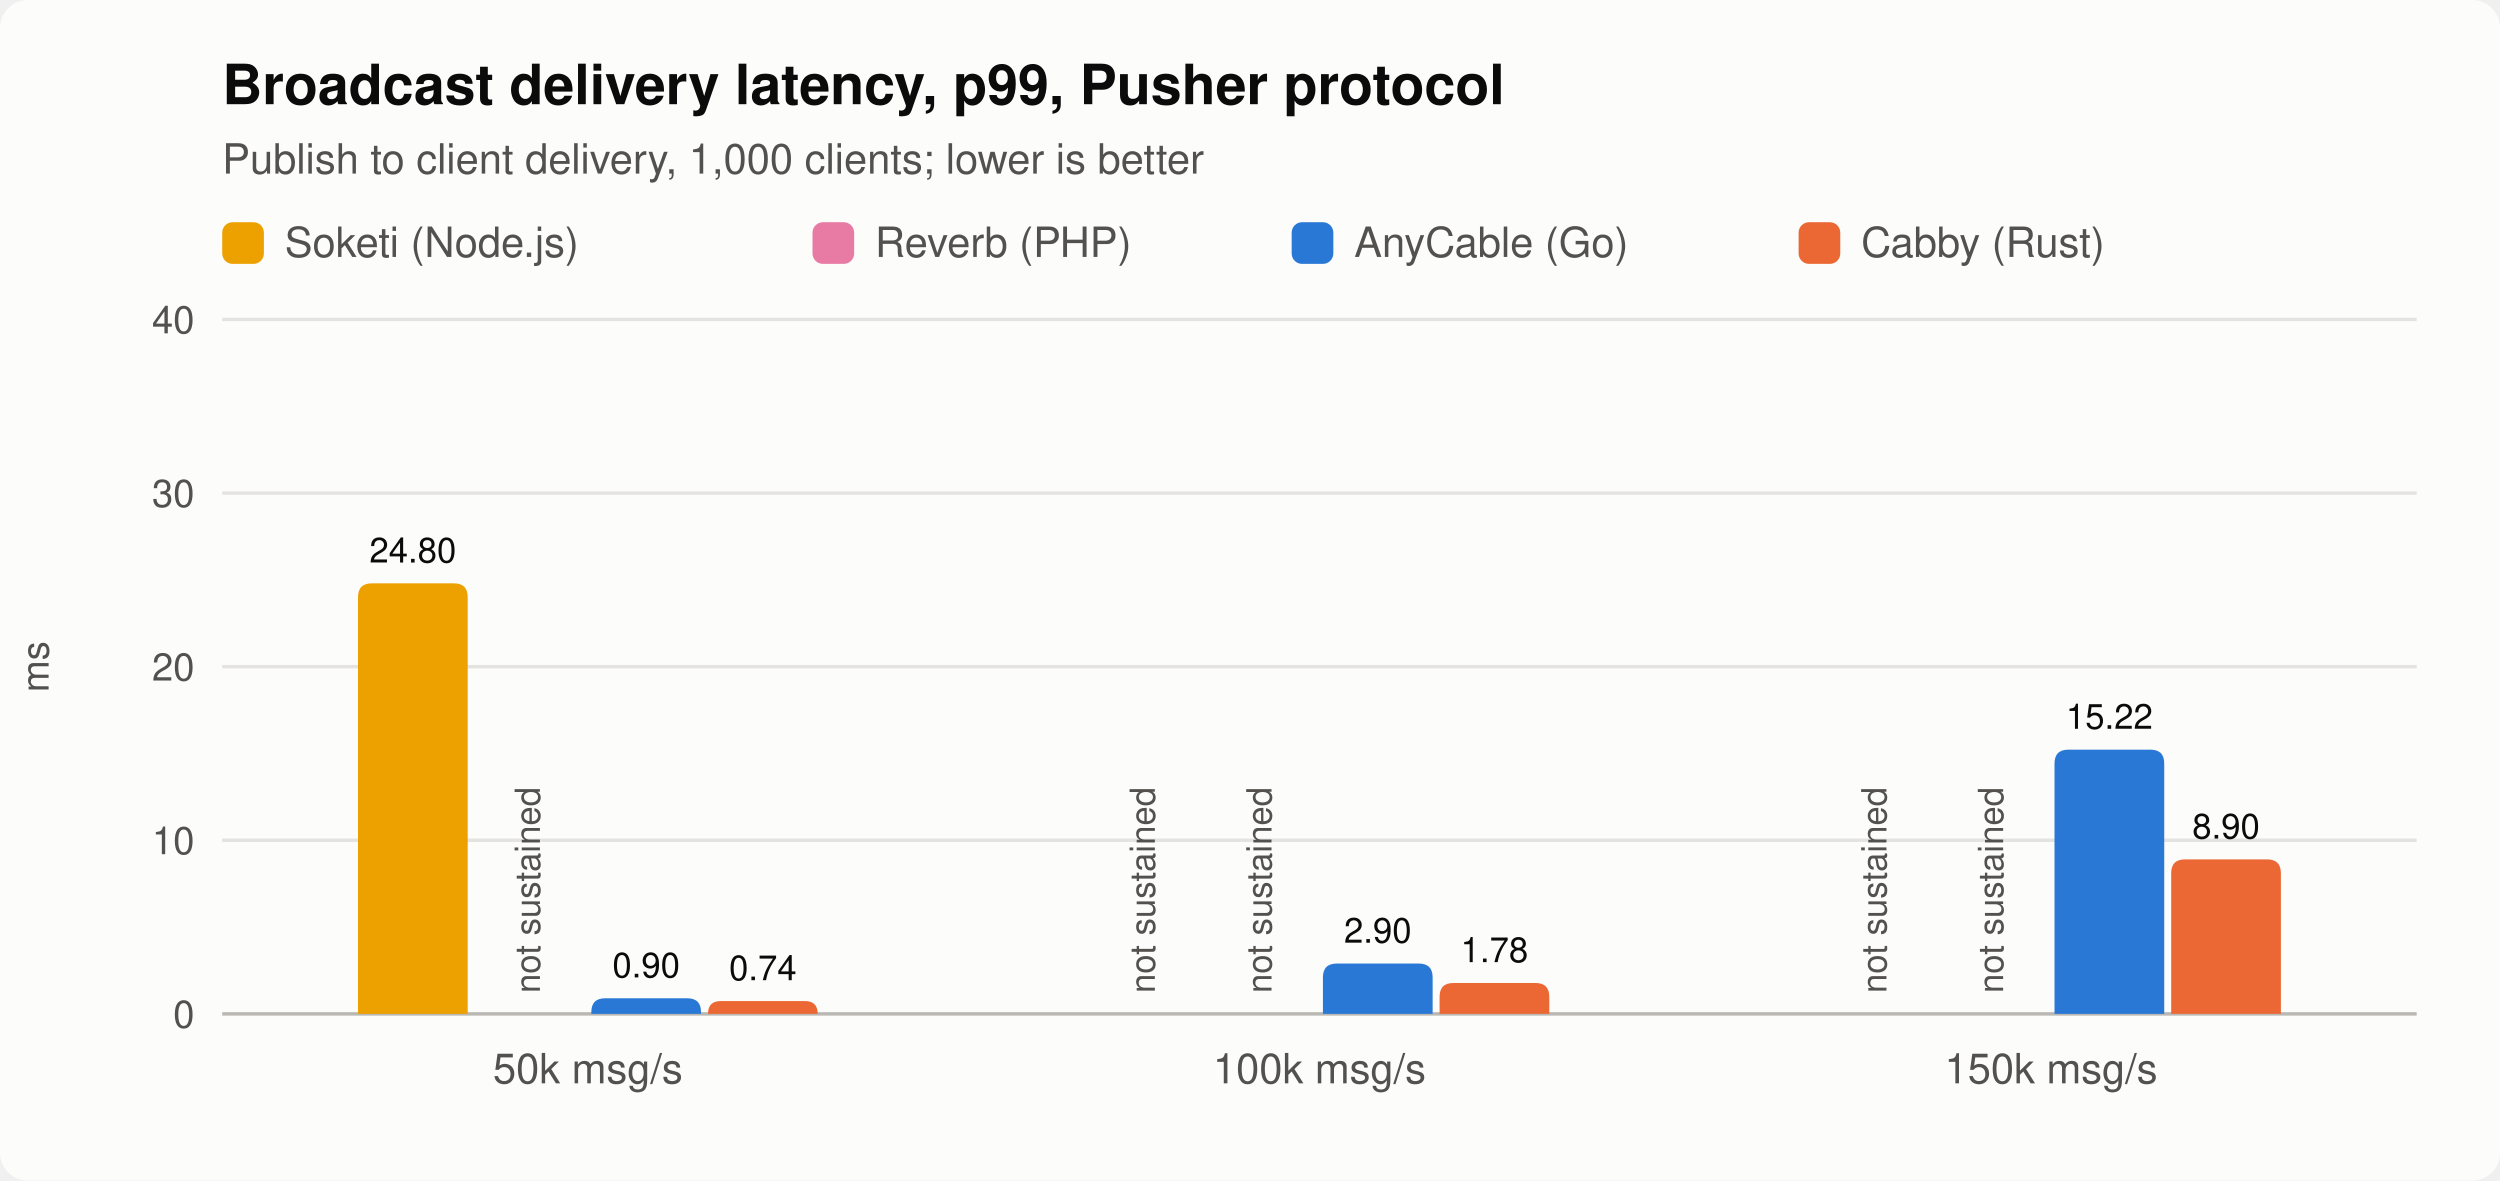
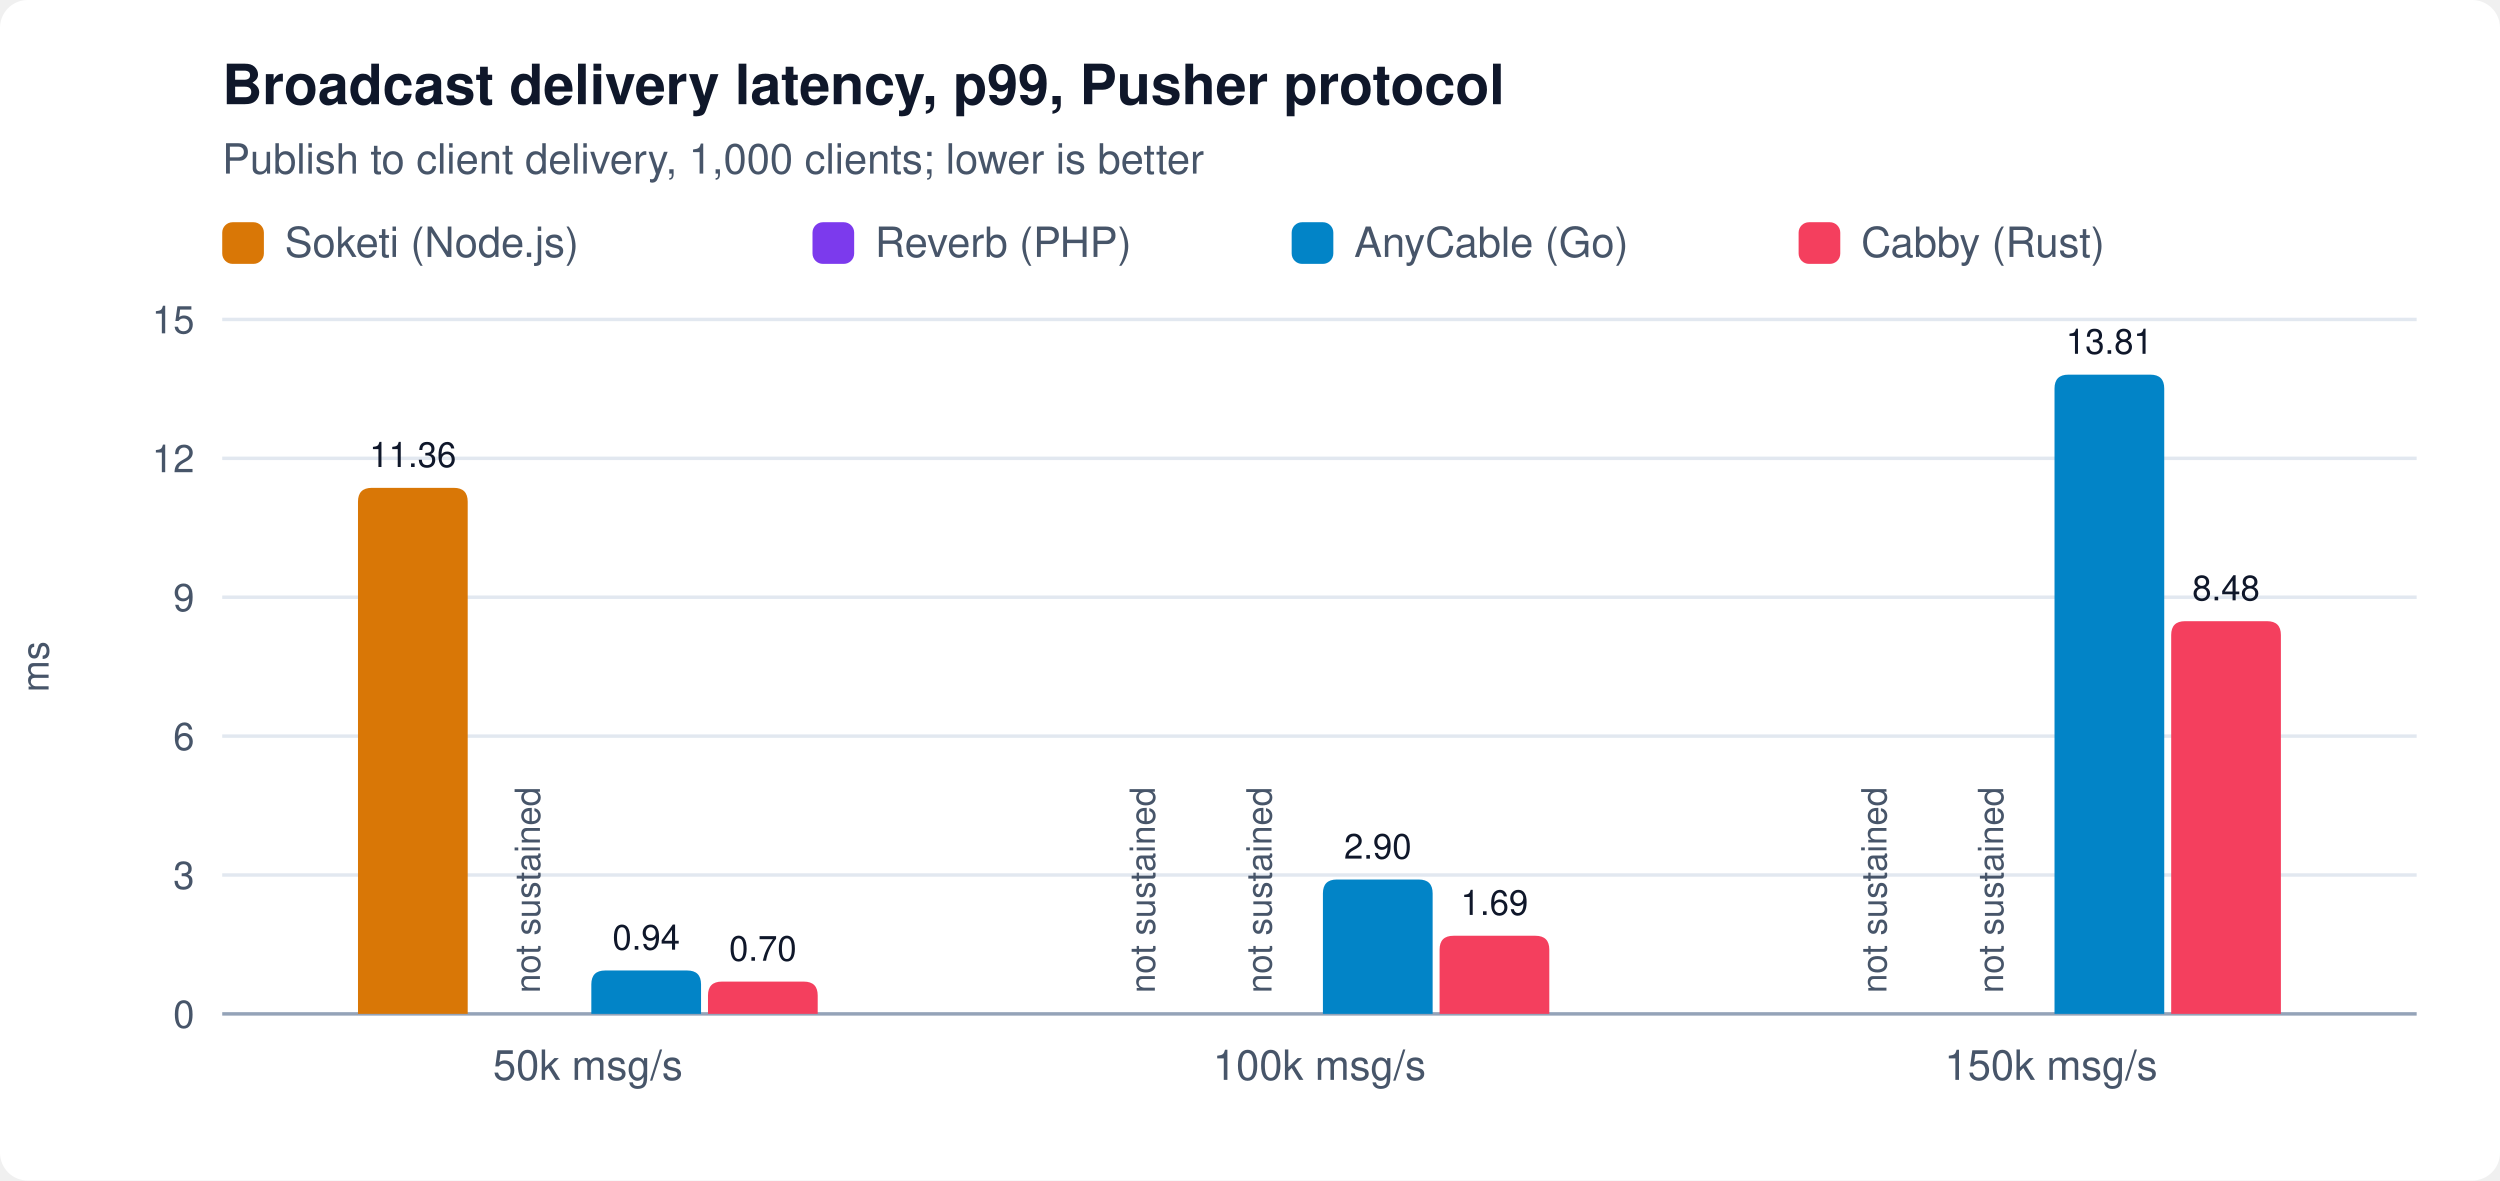
<svg xmlns="http://www.w3.org/2000/svg" viewBox="0 0 720 340" width="720" height="340" role="img" aria-labelledby="t d">
  <style>
-   .surface { fill: #fcfcfb; } .actioncable { fill: #1baf7a; } .anycable-go { fill: #2a78d6; } .cabby { fill: #eb6834; }
-   .soketi { fill: #eda100; } .reverb { fill: #e87ba4; }
-   .t1 { fill: #0b0b0b; } .t2 { fill: #52514e; } .grid { stroke: #e4e3df; } .axis { stroke: #b9b8b2; }
+   .surface { fill: #ffffff; } .actioncable { fill: #059669; } .anycable-go { fill: #0284c7; } .cabby { fill: #f43f5e; }
+   .soketi { fill: #d97706; } .reverb { fill: #7c3aed; }
+   .t1 { fill: #0f172a; } .t2 { fill: #475569; } .grid { stroke: #e2e8f0; } .axis { stroke: #94a3b8; }
  @media (prefers-color-scheme: dark) {
-     .surface { fill: #1a1a19; } .actioncable { fill: #199e70; } .anycable-go { fill: #3987e5; } .cabby { fill: #d95926; }
-     .soketi { fill: #c98500; } .reverb { fill: #d55181; }
-     .t1 { fill: #f0efec; } .t2 { fill: #c3c2b7; } .grid { stroke: #383835; } .axis { stroke: #5e5d58; }
+     .surface { fill: #0f172a; } .actioncable { fill: #059669; } .anycable-go { fill: #0ea5e9; } .cabby { fill: #f43f5e; }
+     .soketi { fill: #d97706; } .reverb { fill: #8b5cf6; }
+     .t1 { fill: #f1f5f9; } .t2 { fill: #cbd5e1; } .grid { stroke: #334155; } .axis { stroke: #64748b; }
  }
  text { font-family: -apple-system, BlinkMacSystemFont, "Segoe UI", Helvetica, Arial, sans-serif; }
</style>
  <rect class="surface" width="720" height="340" rx="8" />
  <text class="t1" x="64" y="30" font-size="16" font-weight="600">Broadcast delivery latency, p99, Pusher protocol</text>
  <text class="t2" x="64" y="50" font-size="12">Publish to client delivery, 1,000 clients; lower is better</text>
  <rect class="soketi" x="64" y="64" width="12" height="12" rx="3" />
  <text class="t2" x="82" y="74" font-size="12">Soketi (Node.js)</text>
  <rect class="reverb" x="234" y="64" width="12" height="12" rx="3" />
  <text class="t2" x="252" y="74" font-size="12">Reverb (PHP)</text>
  <rect class="anycable-go" x="372" y="64" width="12" height="12" rx="3" />
  <text class="t2" x="390" y="74" font-size="12">AnyCable (Go)</text>
  <rect class="cabby" x="518" y="64" width="12" height="12" rx="3" />
  <text class="t2" x="536" y="74" font-size="12">Cabby (Rust)</text>
  <line class="axis" x1="64" x2="696" y1="292.0" y2="292.0" stroke-width="1" />
  <text class="t2" x="56" y="296.0" font-size="11" text-anchor="end">0</text>
-   <line class="grid" x1="64" x2="696" y1="242.0" y2="242.0" stroke-width="1" />
-   <text class="t2" x="56" y="246.0" font-size="11" text-anchor="end">10</text>
-   <line class="grid" x1="64" x2="696" y1="192.0" y2="192.0" stroke-width="1" />
-   <text class="t2" x="56" y="196.0" font-size="11" text-anchor="end">20</text>
-   <line class="grid" x1="64" x2="696" y1="142.0" y2="142.0" stroke-width="1" />
-   <text class="t2" x="56" y="146.0" font-size="11" text-anchor="end">30</text>
+   <line class="grid" x1="64" x2="696" y1="252.0" y2="252.0" stroke-width="1" />
+   <text class="t2" x="56" y="256.0" font-size="11" text-anchor="end">3</text>
+   <line class="grid" x1="64" x2="696" y1="212.0" y2="212.0" stroke-width="1" />
+   <text class="t2" x="56" y="216.0" font-size="11" text-anchor="end">6</text>
+   <line class="grid" x1="64" x2="696" y1="172.0" y2="172.0" stroke-width="1" />
+   <text class="t2" x="56" y="176.0" font-size="11" text-anchor="end">9</text>
+   <line class="grid" x1="64" x2="696" y1="132.0" y2="132.0" stroke-width="1" />
+   <text class="t2" x="56" y="136.0" font-size="11" text-anchor="end">12</text>
  <line class="grid" x1="64" x2="696" y1="92.0" y2="92.0" stroke-width="1" />
-   <text class="t2" x="56" y="96.0" font-size="11" text-anchor="end">40</text>
+   <text class="t2" x="56" y="96.0" font-size="11" text-anchor="end">15</text>
  <text class="t2" x="14" y="192" font-size="11" transform="rotate(-90 14 192)" text-anchor="middle">ms</text>
-   <path class="soketi" d="M103.1,292.0 V172.0 Q103.1,168.0 107.1,168.0 H130.7 Q134.7,168.0 134.7,172.0 V292.0 Z" />
-   <text class="t1" x="118.9" y="162.0" font-size="10" text-anchor="middle">24.80</text>
+   <path class="soketi" d="M103.1,292.0 V144.5 Q103.1,140.5 107.1,140.5 H130.7 Q134.7,140.5 134.7,144.5 V292.0 Z" />
+   <text class="t1" x="118.9" y="134.5" font-size="10" text-anchor="middle">11.36</text>
  <text class="t2" x="155.5" y="286.0" font-size="10" transform="rotate(-90 155.5 286.0)">not sustained</text>
-   <path class="anycable-go" d="M170.3,292.0 V291.5 Q170.3,287.5 174.3,287.5 H197.9 Q201.9,287.5 201.9,291.5 V292.0 Z" />
-   <text class="t1" x="186.1" y="281.5" font-size="10" text-anchor="middle">0.90</text>
-   <path class="cabby" d="M203.9,292.0 V292.0 Q203.9,288.3 207.6,288.3 H231.8 Q235.5,288.3 235.5,292.0 V292.0 Z" />
-   <text class="t1" x="219.7" y="282.3" font-size="10" text-anchor="middle">0.74</text>
-   <text class="t2" x="169.3" y="312" font-size="12" text-anchor="middle">50k msg/s</text>
+   <path class="anycable-go" d="M170.3,292.0 V283.5 Q170.3,279.5 174.3,279.5 H197.9 Q201.9,279.5 201.9,283.5 V292.0 Z" />
+   <text class="t1" x="186.1" y="273.5" font-size="10" text-anchor="middle">0.94</text>
+   <path class="cabby" d="M203.9,292.0 V286.7 Q203.9,282.7 207.9,282.7 H231.5 Q235.5,282.7 235.5,286.7 V292.0 Z" />
+   <text class="t1" x="219.7" y="276.7" font-size="10" text-anchor="middle">0.70</text>
+   <text class="t2" x="169.3" y="311" font-size="12" text-anchor="middle">50k msg/s</text>
  <text class="t2" x="332.6" y="286.0" font-size="10" transform="rotate(-90 332.6 286.0)">not sustained</text>
  <text class="t2" x="366.2" y="286.0" font-size="10" transform="rotate(-90 366.2 286.0)">not sustained</text>
-   <path class="anycable-go" d="M381.0,292.0 V281.5 Q381.0,277.5 385.0,277.5 H408.6 Q412.6,277.5 412.6,281.5 V292.0 Z" />
-   <text class="t1" x="396.8" y="271.5" font-size="10" text-anchor="middle">2.90</text>
-   <path class="cabby" d="M414.6,292.0 V287.1 Q414.6,283.1 418.6,283.1 H442.2 Q446.2,283.1 446.2,287.1 V292.0 Z" />
-   <text class="t1" x="430.4" y="277.1" font-size="10" text-anchor="middle">1.78</text>
-   <text class="t2" x="380.0" y="312" font-size="12" text-anchor="middle">100k msg/s</text>
+   <path class="anycable-go" d="M381.0,292.0 V257.3 Q381.0,253.3 385.0,253.3 H408.6 Q412.6,253.3 412.6,257.3 V292.0 Z" />
+   <text class="t1" x="396.8" y="247.3" font-size="10" text-anchor="middle">2.90</text>
+   <path class="cabby" d="M414.6,292.0 V273.5 Q414.6,269.5 418.6,269.5 H442.2 Q446.2,269.5 446.2,273.5 V292.0 Z" />
+   <text class="t1" x="430.4" y="263.5" font-size="10" text-anchor="middle">1.69</text>
+   <text class="t2" x="380.0" y="311" font-size="12" text-anchor="middle">100k msg/s</text>
  <text class="t2" x="543.3" y="286.0" font-size="10" transform="rotate(-90 543.3 286.0)">not sustained</text>
  <text class="t2" x="576.9" y="286.0" font-size="10" transform="rotate(-90 576.9 286.0)">not sustained</text>
-   <path class="anycable-go" d="M591.7,292.0 V219.9 Q591.7,215.9 595.7,215.9 H619.3 Q623.3,215.9 623.3,219.9 V292.0 Z" />
-   <text class="t1" x="607.5" y="209.9" font-size="10" text-anchor="middle">15.22</text>
-   <path class="cabby" d="M625.3,292.0 V251.5 Q625.3,247.5 629.3,247.5 H652.9 Q656.9,247.5 656.9,251.5 V292.0 Z" />
-   <text class="t1" x="641.1" y="241.5" font-size="10" text-anchor="middle">8.90</text>
-   <text class="t2" x="590.7" y="312" font-size="12" text-anchor="middle">150k msg/s</text>
+   <path class="anycable-go" d="M591.7,292.0 V111.9 Q591.7,107.9 595.7,107.9 H619.3 Q623.3,107.9 623.3,111.9 V292.0 Z" />
+   <text class="t1" x="607.5" y="101.9" font-size="10" text-anchor="middle">13.81</text>
+   <path class="cabby" d="M625.3,292.0 V182.9 Q625.3,178.9 629.3,178.9 H652.9 Q656.9,178.9 656.9,182.9 V292.0 Z" />
+   <text class="t1" x="641.1" y="172.9" font-size="10" text-anchor="middle">8.48</text>
+   <text class="t2" x="590.7" y="311" font-size="12" text-anchor="middle">150k msg/s</text>
</svg>
